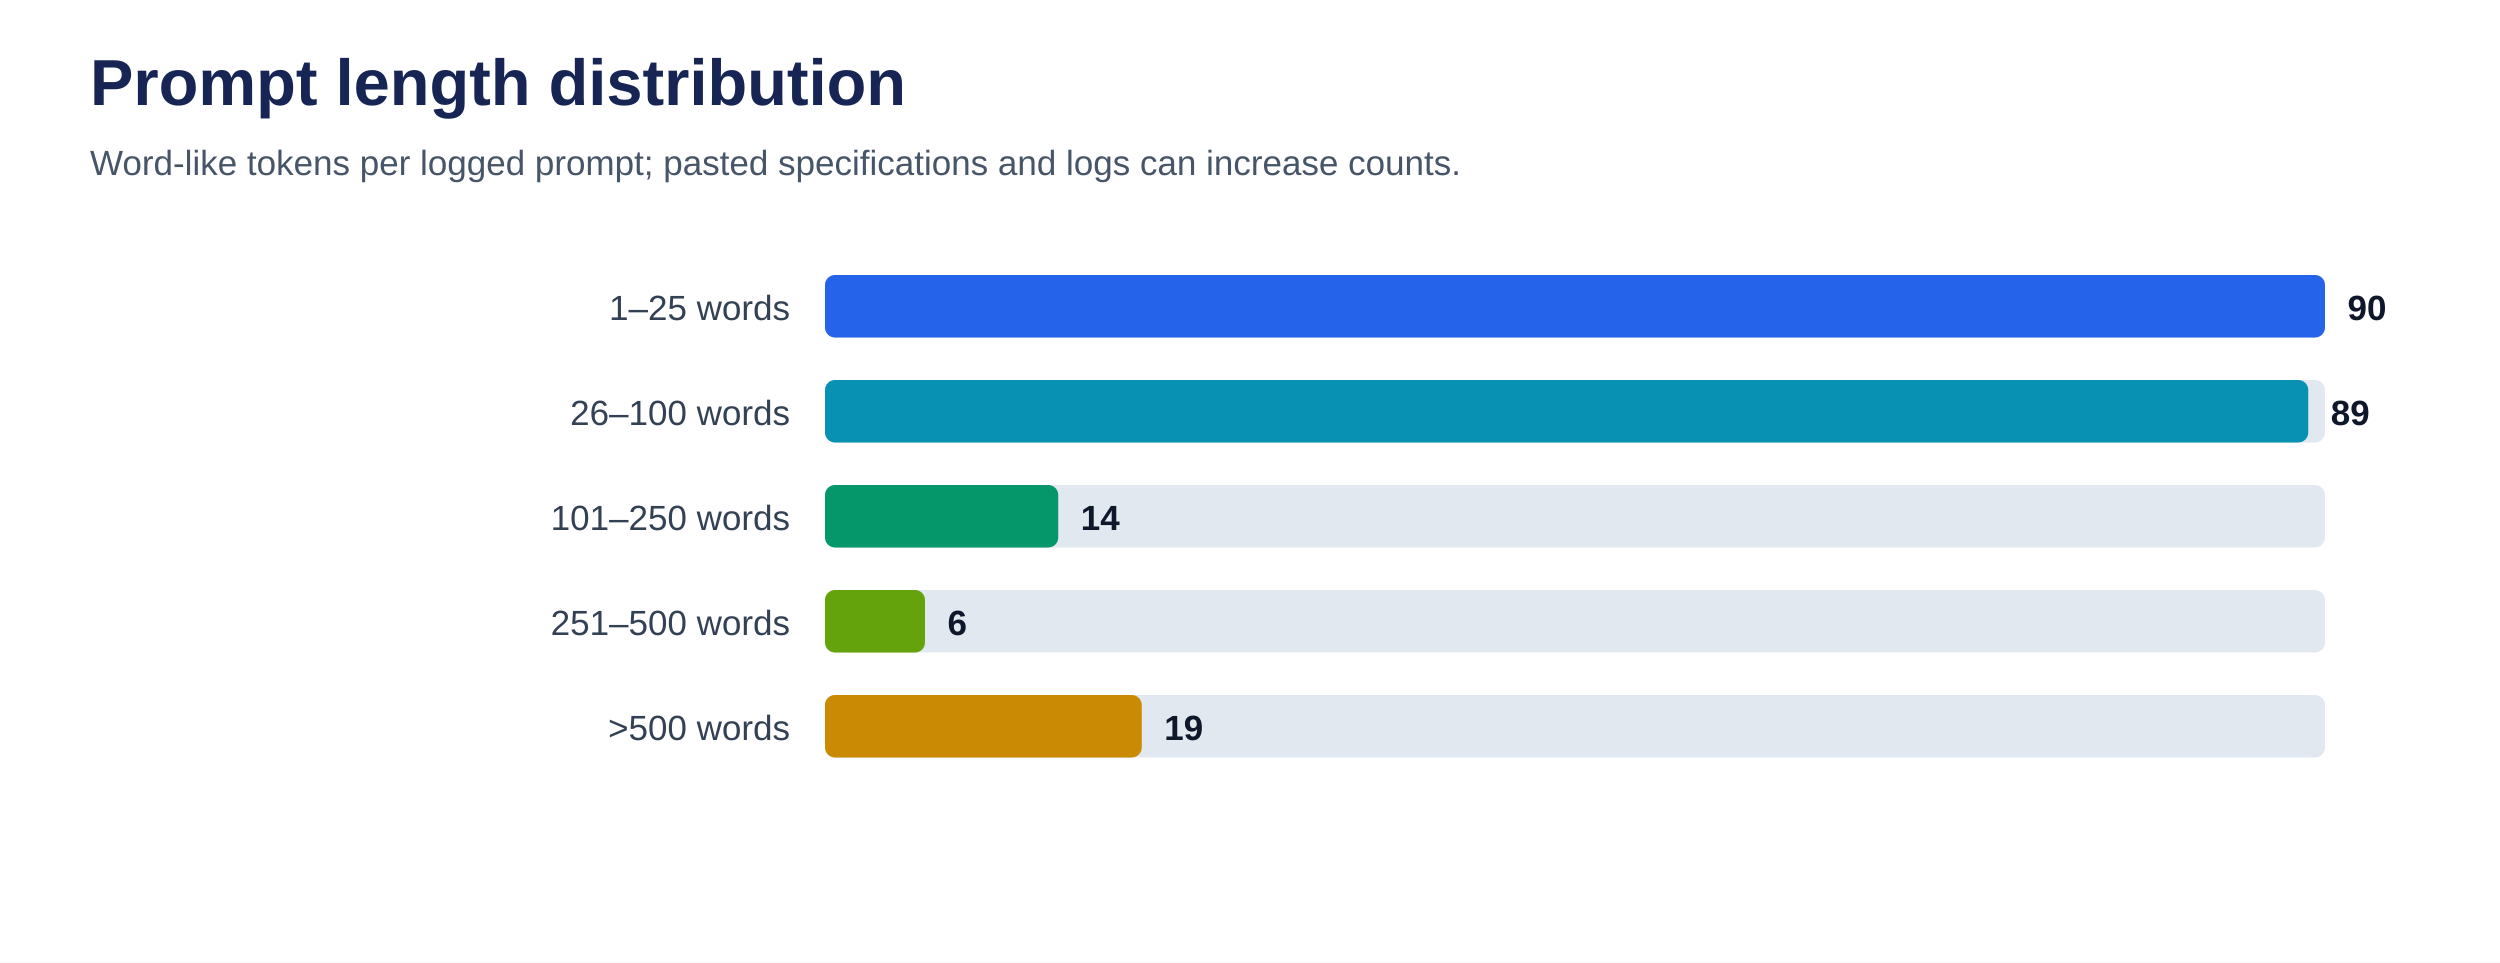
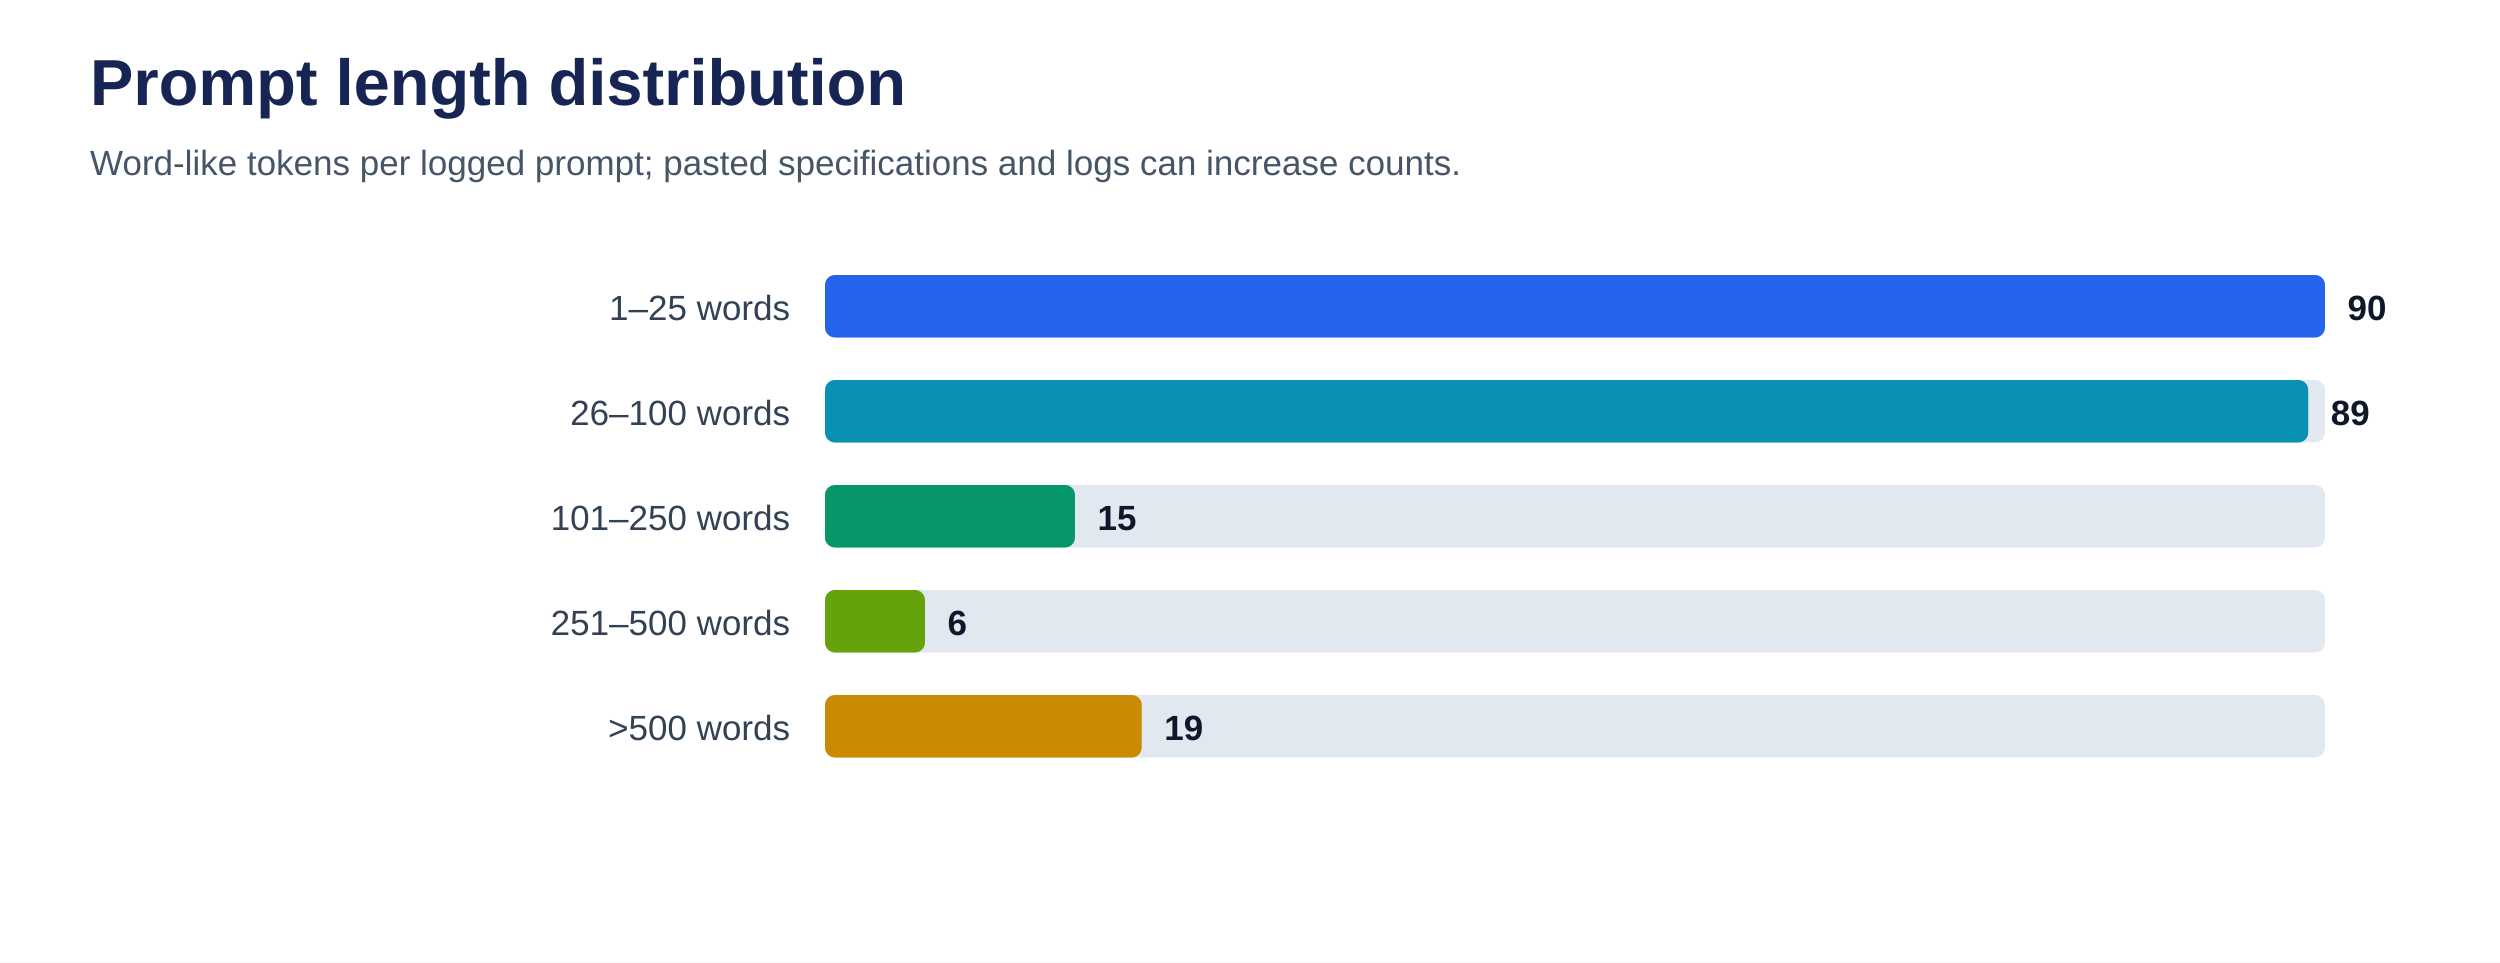
<svg xmlns="http://www.w3.org/2000/svg" viewBox="0 0 1000 385" role="img" aria-labelledby="title desc">
  <rect width="100%" height="100%" fill="#ffffff" />
  <text x="36" y="42" font-family="Arial, sans-serif" font-size="26" font-weight="700" fill="#172554">Prompt length distribution</text>
  <text x="36" y="70" font-family="Arial, sans-serif" font-size="14" fill="#475569">Word-like tokens per logged prompt; pasted specifications and logs can increase counts.</text>
  <text x="316" y="128" text-anchor="end" font-family="Arial, sans-serif" font-size="14" fill="#334155">1–25 words</text>
  <rect x="330" y="110" width="600" height="25" rx="4" fill="#e2e8f0" />
  <rect x="330" y="110" width="600.0" height="25" rx="4" fill="#2563eb" />
  <text x="939.0" y="128" font-family="Arial, sans-serif" font-size="14" font-weight="700" fill="#0f172a">90</text>
  <text x="316" y="170" text-anchor="end" font-family="Arial, sans-serif" font-size="14" fill="#334155">26–100 words</text>
  <rect x="330" y="152" width="600" height="25" rx="4" fill="#e2e8f0" />
  <rect x="330" y="152" width="593.3" height="25" rx="4" fill="#0891b2" />
  <text x="932.3" y="170" font-family="Arial, sans-serif" font-size="14" font-weight="700" fill="#0f172a">89</text>
  <text x="316" y="212" text-anchor="end" font-family="Arial, sans-serif" font-size="14" fill="#334155">101–250 words</text>
  <rect x="330" y="194" width="600" height="25" rx="4" fill="#e2e8f0" />
-   <rect x="330" y="194" width="93.3" height="25" rx="4" fill="#059669" />
-   <text x="432.3" y="212" font-family="Arial, sans-serif" font-size="14" font-weight="700" fill="#0f172a">14</text>
+   <rect x="330" y="194" width="100.0" height="25" rx="4" fill="#059669" />
+   <text x="439.0" y="212" font-family="Arial, sans-serif" font-size="14" font-weight="700" fill="#0f172a">15</text>
  <text x="316" y="254" text-anchor="end" font-family="Arial, sans-serif" font-size="14" fill="#334155">251–500 words</text>
  <rect x="330" y="236" width="600" height="25" rx="4" fill="#e2e8f0" />
  <rect x="330" y="236" width="40.0" height="25" rx="4" fill="#65a30d" />
  <text x="379.0" y="254" font-family="Arial, sans-serif" font-size="14" font-weight="700" fill="#0f172a">6</text>
  <text x="316" y="296" text-anchor="end" font-family="Arial, sans-serif" font-size="14" fill="#334155">&gt;500 words</text>
  <rect x="330" y="278" width="600" height="25" rx="4" fill="#e2e8f0" />
  <rect x="330" y="278" width="126.7" height="25" rx="4" fill="#ca8a04" />
  <text x="465.7" y="296" font-family="Arial, sans-serif" font-size="14" font-weight="700" fill="#0f172a">19</text>
</svg>
